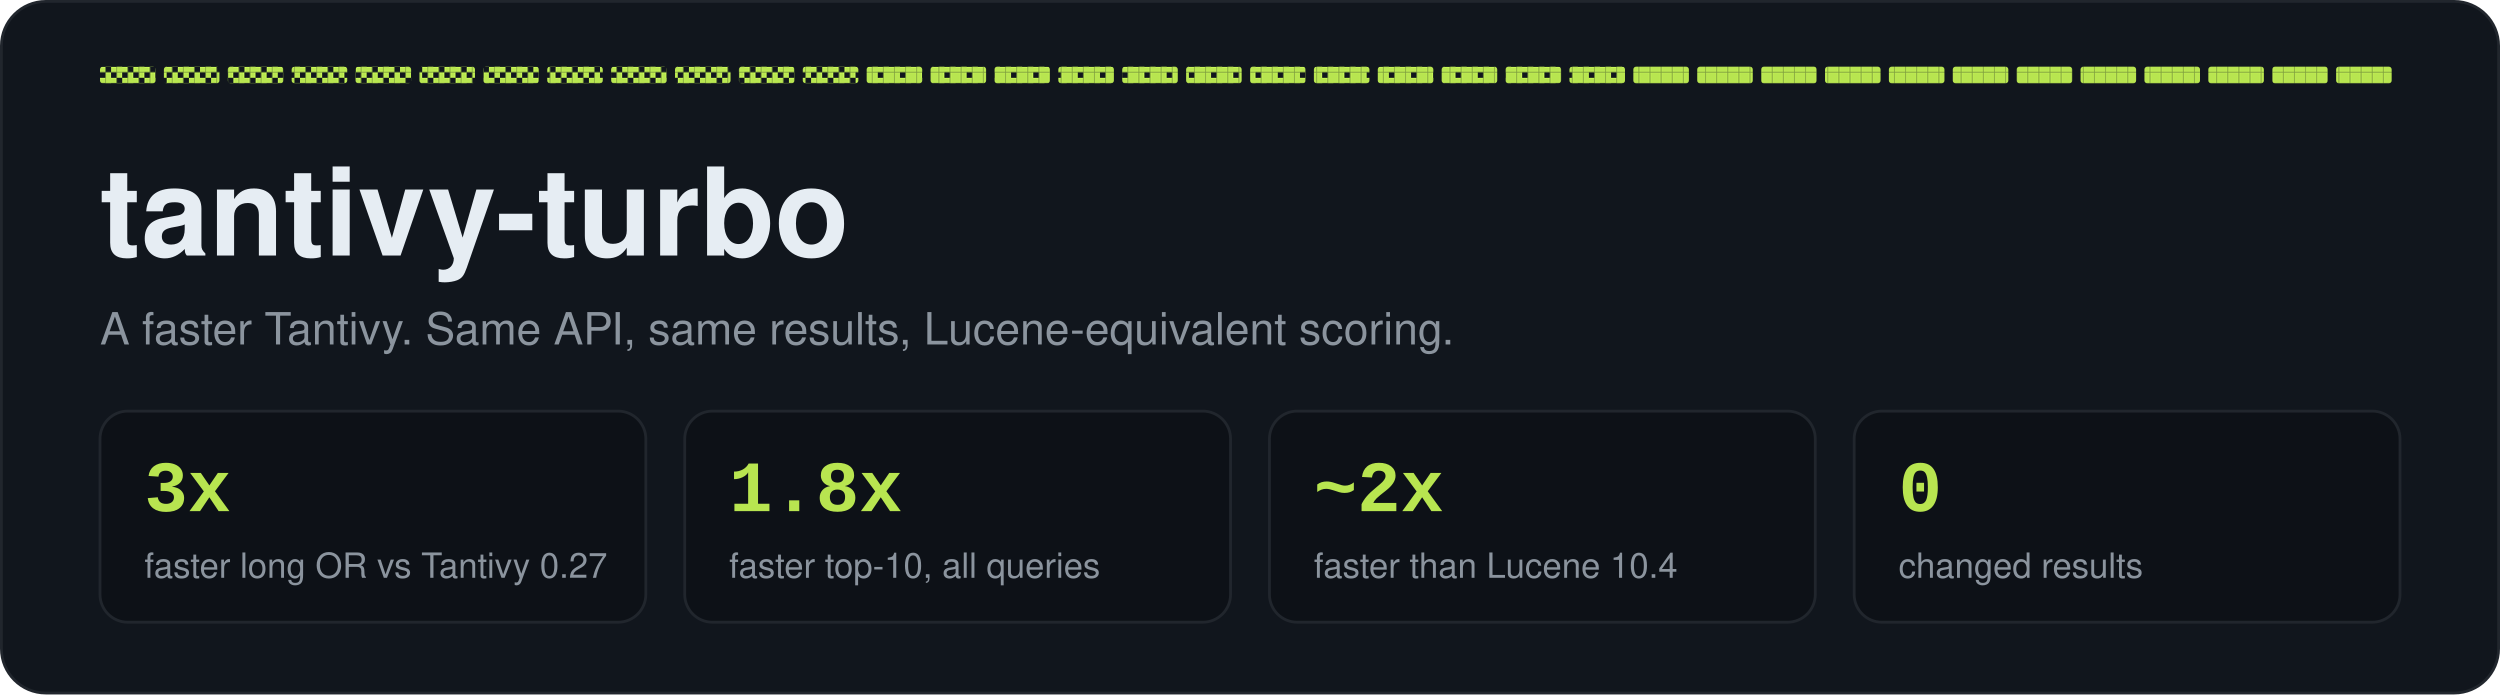
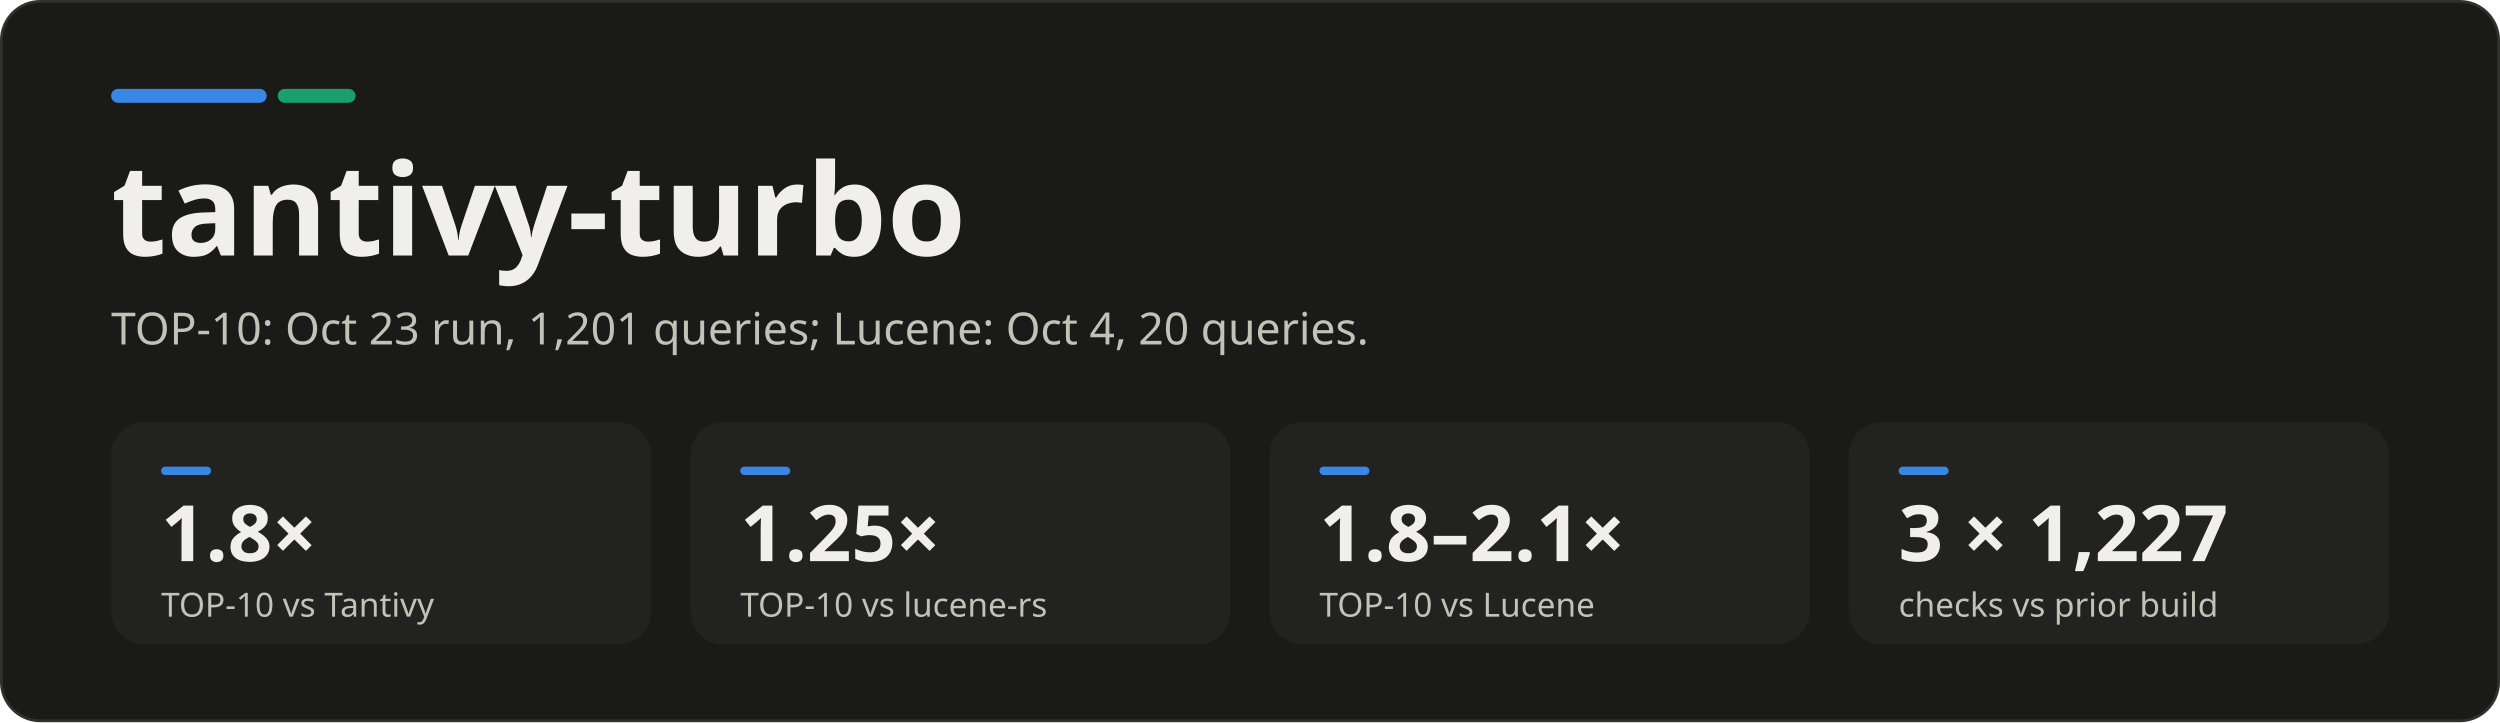
- <svg xmlns="http://www.w3.org/2000/svg" width="900" height="250" viewBox="0 0 900 250">
-   <defs>
-     <pattern id="fast6" width="8" height="8" patternUnits="userSpaceOnUse">
-       <rect x="0" y="0" width="2" height="2" fill="#b8e550" />
-       <rect x="4" y="0" width="2" height="2" fill="#b8e550" />
-       <rect x="2" y="2" width="2" height="2" fill="#b8e550" />
-       <rect x="0" y="4" width="2" height="2" fill="#b8e550" />
-       <rect x="4" y="4" width="2" height="2" fill="#b8e550" />
-       <rect x="6" y="6" width="2" height="2" fill="#b8e550" />
-     </pattern>
-     <pattern id="fast10" width="8" height="8" patternUnits="userSpaceOnUse">
-       <rect x="0" y="0" width="2" height="2" fill="#b8e550" />
-       <rect x="2" y="0" width="2" height="2" fill="#b8e550" />
-       <rect x="4" y="0" width="2" height="2" fill="#b8e550" />
-       <rect x="2" y="2" width="2" height="2" fill="#b8e550" />
-       <rect x="6" y="2" width="2" height="2" fill="#b8e550" />
-       <rect x="0" y="4" width="2" height="2" fill="#b8e550" />
-       <rect x="4" y="4" width="2" height="2" fill="#b8e550" />
-       <rect x="6" y="4" width="2" height="2" fill="#b8e550" />
-       <rect x="2" y="6" width="2" height="2" fill="#b8e550" />
-       <rect x="6" y="6" width="2" height="2" fill="#b8e550" />
-     </pattern>
-     <pattern id="fast13" width="8" height="8" patternUnits="userSpaceOnUse">
-       <rect x="0" y="0" width="2" height="2" fill="#b8e550" />
-       <rect x="2" y="0" width="2" height="2" fill="#b8e550" />
-       <rect x="4" y="0" width="2" height="2" fill="#b8e550" />
-       <rect x="6" y="0" width="2" height="2" fill="#b8e550" />
-       <rect x="0" y="2" width="2" height="2" fill="#b8e550" />
-       <rect x="2" y="2" width="2" height="2" fill="#b8e550" />
-       <rect x="6" y="2" width="2" height="2" fill="#b8e550" />
-       <rect x="0" y="4" width="2" height="2" fill="#b8e550" />
-       <rect x="2" y="4" width="2" height="2" fill="#b8e550" />
-       <rect x="4" y="4" width="2" height="2" fill="#b8e550" />
-       <rect x="6" y="4" width="2" height="2" fill="#b8e550" />
-       <rect x="2" y="6" width="2" height="2" fill="#b8e550" />
-       <rect x="6" y="6" width="2" height="2" fill="#b8e550" />
-     </pattern>
-     <pattern id="fast16" width="8" height="8" patternUnits="userSpaceOnUse">
-       <rect x="0" y="0" width="2" height="2" fill="#b8e550" />
-       <rect x="2" y="0" width="2" height="2" fill="#b8e550" />
-       <rect x="4" y="0" width="2" height="2" fill="#b8e550" />
-       <rect x="6" y="0" width="2" height="2" fill="#b8e550" />
-       <rect x="0" y="2" width="2" height="2" fill="#b8e550" />
-       <rect x="2" y="2" width="2" height="2" fill="#b8e550" />
-       <rect x="4" y="2" width="2" height="2" fill="#b8e550" />
-       <rect x="6" y="2" width="2" height="2" fill="#b8e550" />
-       <rect x="0" y="4" width="2" height="2" fill="#b8e550" />
-       <rect x="2" y="4" width="2" height="2" fill="#b8e550" />
-       <rect x="4" y="4" width="2" height="2" fill="#b8e550" />
-       <rect x="6" y="4" width="2" height="2" fill="#b8e550" />
-       <rect x="0" y="6" width="2" height="2" fill="#b8e550" />
-       <rect x="2" y="6" width="2" height="2" fill="#b8e550" />
-       <rect x="4" y="6" width="2" height="2" fill="#b8e550" />
-       <rect x="6" y="6" width="2" height="2" fill="#b8e550" />
-     </pattern>
-     <pattern id="fast26" width="8" height="8" patternUnits="userSpaceOnUse">
-       <rect x="0" y="0" width="2" height="2" fill="#4fc3b0" />
-       <rect x="4" y="0" width="2" height="2" fill="#4fc3b0" />
-       <rect x="2" y="2" width="2" height="2" fill="#4fc3b0" />
-       <rect x="0" y="4" width="2" height="2" fill="#4fc3b0" />
-       <rect x="4" y="4" width="2" height="2" fill="#4fc3b0" />
-       <rect x="6" y="6" width="2" height="2" fill="#4fc3b0" />
-     </pattern>
-     <pattern id="fast210" width="8" height="8" patternUnits="userSpaceOnUse">
-       <rect x="0" y="0" width="2" height="2" fill="#4fc3b0" />
-       <rect x="2" y="0" width="2" height="2" fill="#4fc3b0" />
-       <rect x="4" y="0" width="2" height="2" fill="#4fc3b0" />
-       <rect x="2" y="2" width="2" height="2" fill="#4fc3b0" />
-       <rect x="6" y="2" width="2" height="2" fill="#4fc3b0" />
-       <rect x="0" y="4" width="2" height="2" fill="#4fc3b0" />
-       <rect x="4" y="4" width="2" height="2" fill="#4fc3b0" />
-       <rect x="6" y="4" width="2" height="2" fill="#4fc3b0" />
-       <rect x="2" y="6" width="2" height="2" fill="#4fc3b0" />
-       <rect x="6" y="6" width="2" height="2" fill="#4fc3b0" />
-     </pattern>
-     <pattern id="fast213" width="8" height="8" patternUnits="userSpaceOnUse">
-       <rect x="0" y="0" width="2" height="2" fill="#4fc3b0" />
-       <rect x="2" y="0" width="2" height="2" fill="#4fc3b0" />
-       <rect x="4" y="0" width="2" height="2" fill="#4fc3b0" />
-       <rect x="6" y="0" width="2" height="2" fill="#4fc3b0" />
-       <rect x="0" y="2" width="2" height="2" fill="#4fc3b0" />
-       <rect x="2" y="2" width="2" height="2" fill="#4fc3b0" />
-       <rect x="6" y="2" width="2" height="2" fill="#4fc3b0" />
-       <rect x="0" y="4" width="2" height="2" fill="#4fc3b0" />
-       <rect x="2" y="4" width="2" height="2" fill="#4fc3b0" />
-       <rect x="4" y="4" width="2" height="2" fill="#4fc3b0" />
-       <rect x="6" y="4" width="2" height="2" fill="#4fc3b0" />
-       <rect x="2" y="6" width="2" height="2" fill="#4fc3b0" />
-       <rect x="6" y="6" width="2" height="2" fill="#4fc3b0" />
-     </pattern>
-     <pattern id="fast216" width="8" height="8" patternUnits="userSpaceOnUse">
-       <rect x="0" y="0" width="2" height="2" fill="#4fc3b0" />
-       <rect x="2" y="0" width="2" height="2" fill="#4fc3b0" />
-       <rect x="4" y="0" width="2" height="2" fill="#4fc3b0" />
-       <rect x="6" y="0" width="2" height="2" fill="#4fc3b0" />
-       <rect x="0" y="2" width="2" height="2" fill="#4fc3b0" />
-       <rect x="2" y="2" width="2" height="2" fill="#4fc3b0" />
-       <rect x="4" y="2" width="2" height="2" fill="#4fc3b0" />
-       <rect x="6" y="2" width="2" height="2" fill="#4fc3b0" />
-       <rect x="0" y="4" width="2" height="2" fill="#4fc3b0" />
-       <rect x="2" y="4" width="2" height="2" fill="#4fc3b0" />
-       <rect x="4" y="4" width="2" height="2" fill="#4fc3b0" />
-       <rect x="6" y="4" width="2" height="2" fill="#4fc3b0" />
-       <rect x="0" y="6" width="2" height="2" fill="#4fc3b0" />
-       <rect x="2" y="6" width="2" height="2" fill="#4fc3b0" />
-       <rect x="4" y="6" width="2" height="2" fill="#4fc3b0" />
-       <rect x="6" y="6" width="2" height="2" fill="#4fc3b0" />
-     </pattern>
-     <pattern id="slow6" width="8" height="8" patternUnits="userSpaceOnUse">
-       <rect x="0" y="0" width="2" height="2" fill="#f08a7e" />
-       <rect x="4" y="0" width="2" height="2" fill="#f08a7e" />
-       <rect x="2" y="2" width="2" height="2" fill="#f08a7e" />
-       <rect x="0" y="4" width="2" height="2" fill="#f08a7e" />
-       <rect x="4" y="4" width="2" height="2" fill="#f08a7e" />
-       <rect x="6" y="6" width="2" height="2" fill="#f08a7e" />
-     </pattern>
-     <pattern id="slow10" width="8" height="8" patternUnits="userSpaceOnUse">
-       <rect x="0" y="0" width="2" height="2" fill="#f08a7e" />
-       <rect x="2" y="0" width="2" height="2" fill="#f08a7e" />
-       <rect x="4" y="0" width="2" height="2" fill="#f08a7e" />
-       <rect x="2" y="2" width="2" height="2" fill="#f08a7e" />
-       <rect x="6" y="2" width="2" height="2" fill="#f08a7e" />
-       <rect x="0" y="4" width="2" height="2" fill="#f08a7e" />
-       <rect x="4" y="4" width="2" height="2" fill="#f08a7e" />
-       <rect x="6" y="4" width="2" height="2" fill="#f08a7e" />
-       <rect x="2" y="6" width="2" height="2" fill="#f08a7e" />
-       <rect x="6" y="6" width="2" height="2" fill="#f08a7e" />
-     </pattern>
-     <pattern id="slow13" width="8" height="8" patternUnits="userSpaceOnUse">
-       <rect x="0" y="0" width="2" height="2" fill="#f08a7e" />
-       <rect x="2" y="0" width="2" height="2" fill="#f08a7e" />
-       <rect x="4" y="0" width="2" height="2" fill="#f08a7e" />
-       <rect x="6" y="0" width="2" height="2" fill="#f08a7e" />
-       <rect x="0" y="2" width="2" height="2" fill="#f08a7e" />
-       <rect x="2" y="2" width="2" height="2" fill="#f08a7e" />
-       <rect x="6" y="2" width="2" height="2" fill="#f08a7e" />
-       <rect x="0" y="4" width="2" height="2" fill="#f08a7e" />
-       <rect x="2" y="4" width="2" height="2" fill="#f08a7e" />
-       <rect x="4" y="4" width="2" height="2" fill="#f08a7e" />
-       <rect x="6" y="4" width="2" height="2" fill="#f08a7e" />
-       <rect x="2" y="6" width="2" height="2" fill="#f08a7e" />
-       <rect x="6" y="6" width="2" height="2" fill="#f08a7e" />
-     </pattern>
-     <pattern id="slow16" width="8" height="8" patternUnits="userSpaceOnUse">
-       <rect x="0" y="0" width="2" height="2" fill="#f08a7e" />
-       <rect x="2" y="0" width="2" height="2" fill="#f08a7e" />
-       <rect x="4" y="0" width="2" height="2" fill="#f08a7e" />
-       <rect x="6" y="0" width="2" height="2" fill="#f08a7e" />
-       <rect x="0" y="2" width="2" height="2" fill="#f08a7e" />
-       <rect x="2" y="2" width="2" height="2" fill="#f08a7e" />
-       <rect x="4" y="2" width="2" height="2" fill="#f08a7e" />
-       <rect x="6" y="2" width="2" height="2" fill="#f08a7e" />
-       <rect x="0" y="4" width="2" height="2" fill="#f08a7e" />
-       <rect x="2" y="4" width="2" height="2" fill="#f08a7e" />
-       <rect x="4" y="4" width="2" height="2" fill="#f08a7e" />
-       <rect x="6" y="4" width="2" height="2" fill="#f08a7e" />
-       <rect x="0" y="6" width="2" height="2" fill="#f08a7e" />
-       <rect x="2" y="6" width="2" height="2" fill="#f08a7e" />
-       <rect x="4" y="6" width="2" height="2" fill="#f08a7e" />
-       <rect x="6" y="6" width="2" height="2" fill="#f08a7e" />
-     </pattern>
-     <pattern id="neutral6" width="8" height="8" patternUnits="userSpaceOnUse">
-       <rect x="0" y="0" width="2" height="2" fill="#6e7681" />
-       <rect x="4" y="0" width="2" height="2" fill="#6e7681" />
-       <rect x="2" y="2" width="2" height="2" fill="#6e7681" />
-       <rect x="0" y="4" width="2" height="2" fill="#6e7681" />
-       <rect x="4" y="4" width="2" height="2" fill="#6e7681" />
-       <rect x="6" y="6" width="2" height="2" fill="#6e7681" />
-     </pattern>
-     <pattern id="neutral10" width="8" height="8" patternUnits="userSpaceOnUse">
-       <rect x="0" y="0" width="2" height="2" fill="#6e7681" />
-       <rect x="2" y="0" width="2" height="2" fill="#6e7681" />
-       <rect x="4" y="0" width="2" height="2" fill="#6e7681" />
-       <rect x="2" y="2" width="2" height="2" fill="#6e7681" />
-       <rect x="6" y="2" width="2" height="2" fill="#6e7681" />
-       <rect x="0" y="4" width="2" height="2" fill="#6e7681" />
-       <rect x="4" y="4" width="2" height="2" fill="#6e7681" />
-       <rect x="6" y="4" width="2" height="2" fill="#6e7681" />
-       <rect x="2" y="6" width="2" height="2" fill="#6e7681" />
-       <rect x="6" y="6" width="2" height="2" fill="#6e7681" />
-     </pattern>
-     <pattern id="neutral13" width="8" height="8" patternUnits="userSpaceOnUse">
-       <rect x="0" y="0" width="2" height="2" fill="#6e7681" />
-       <rect x="2" y="0" width="2" height="2" fill="#6e7681" />
-       <rect x="4" y="0" width="2" height="2" fill="#6e7681" />
-       <rect x="6" y="0" width="2" height="2" fill="#6e7681" />
-       <rect x="0" y="2" width="2" height="2" fill="#6e7681" />
-       <rect x="2" y="2" width="2" height="2" fill="#6e7681" />
-       <rect x="6" y="2" width="2" height="2" fill="#6e7681" />
-       <rect x="0" y="4" width="2" height="2" fill="#6e7681" />
-       <rect x="2" y="4" width="2" height="2" fill="#6e7681" />
-       <rect x="4" y="4" width="2" height="2" fill="#6e7681" />
-       <rect x="6" y="4" width="2" height="2" fill="#6e7681" />
-       <rect x="2" y="6" width="2" height="2" fill="#6e7681" />
-       <rect x="6" y="6" width="2" height="2" fill="#6e7681" />
-     </pattern>
-     <pattern id="neutral16" width="8" height="8" patternUnits="userSpaceOnUse">
-       <rect x="0" y="0" width="2" height="2" fill="#6e7681" />
-       <rect x="2" y="0" width="2" height="2" fill="#6e7681" />
-       <rect x="4" y="0" width="2" height="2" fill="#6e7681" />
-       <rect x="6" y="0" width="2" height="2" fill="#6e7681" />
-       <rect x="0" y="2" width="2" height="2" fill="#6e7681" />
-       <rect x="2" y="2" width="2" height="2" fill="#6e7681" />
-       <rect x="4" y="2" width="2" height="2" fill="#6e7681" />
-       <rect x="6" y="2" width="2" height="2" fill="#6e7681" />
-       <rect x="0" y="4" width="2" height="2" fill="#6e7681" />
-       <rect x="2" y="4" width="2" height="2" fill="#6e7681" />
-       <rect x="4" y="4" width="2" height="2" fill="#6e7681" />
-       <rect x="6" y="4" width="2" height="2" fill="#6e7681" />
-       <rect x="0" y="6" width="2" height="2" fill="#6e7681" />
-       <rect x="2" y="6" width="2" height="2" fill="#6e7681" />
-       <rect x="4" y="6" width="2" height="2" fill="#6e7681" />
-       <rect x="6" y="6" width="2" height="2" fill="#6e7681" />
-     </pattern>
-     <pattern id="ink6" width="8" height="8" patternUnits="userSpaceOnUse">
-       <rect x="0" y="0" width="2" height="2" fill="#e6edf3" />
-       <rect x="4" y="0" width="2" height="2" fill="#e6edf3" />
-       <rect x="2" y="2" width="2" height="2" fill="#e6edf3" />
-       <rect x="0" y="4" width="2" height="2" fill="#e6edf3" />
-       <rect x="4" y="4" width="2" height="2" fill="#e6edf3" />
-       <rect x="6" y="6" width="2" height="2" fill="#e6edf3" />
-     </pattern>
-     <pattern id="ink10" width="8" height="8" patternUnits="userSpaceOnUse">
-       <rect x="0" y="0" width="2" height="2" fill="#e6edf3" />
-       <rect x="2" y="0" width="2" height="2" fill="#e6edf3" />
-       <rect x="4" y="0" width="2" height="2" fill="#e6edf3" />
-       <rect x="2" y="2" width="2" height="2" fill="#e6edf3" />
-       <rect x="6" y="2" width="2" height="2" fill="#e6edf3" />
-       <rect x="0" y="4" width="2" height="2" fill="#e6edf3" />
-       <rect x="4" y="4" width="2" height="2" fill="#e6edf3" />
-       <rect x="6" y="4" width="2" height="2" fill="#e6edf3" />
-       <rect x="2" y="6" width="2" height="2" fill="#e6edf3" />
-       <rect x="6" y="6" width="2" height="2" fill="#e6edf3" />
-     </pattern>
-     <pattern id="ink13" width="8" height="8" patternUnits="userSpaceOnUse">
-       <rect x="0" y="0" width="2" height="2" fill="#e6edf3" />
-       <rect x="2" y="0" width="2" height="2" fill="#e6edf3" />
-       <rect x="4" y="0" width="2" height="2" fill="#e6edf3" />
-       <rect x="6" y="0" width="2" height="2" fill="#e6edf3" />
-       <rect x="0" y="2" width="2" height="2" fill="#e6edf3" />
-       <rect x="2" y="2" width="2" height="2" fill="#e6edf3" />
-       <rect x="6" y="2" width="2" height="2" fill="#e6edf3" />
-       <rect x="0" y="4" width="2" height="2" fill="#e6edf3" />
-       <rect x="2" y="4" width="2" height="2" fill="#e6edf3" />
-       <rect x="4" y="4" width="2" height="2" fill="#e6edf3" />
-       <rect x="6" y="4" width="2" height="2" fill="#e6edf3" />
-       <rect x="2" y="6" width="2" height="2" fill="#e6edf3" />
-       <rect x="6" y="6" width="2" height="2" fill="#e6edf3" />
-     </pattern>
-     <pattern id="ink16" width="8" height="8" patternUnits="userSpaceOnUse">
-       <rect x="0" y="0" width="2" height="2" fill="#e6edf3" />
-       <rect x="2" y="0" width="2" height="2" fill="#e6edf3" />
-       <rect x="4" y="0" width="2" height="2" fill="#e6edf3" />
-       <rect x="6" y="0" width="2" height="2" fill="#e6edf3" />
-       <rect x="0" y="2" width="2" height="2" fill="#e6edf3" />
-       <rect x="2" y="2" width="2" height="2" fill="#e6edf3" />
-       <rect x="4" y="2" width="2" height="2" fill="#e6edf3" />
-       <rect x="6" y="2" width="2" height="2" fill="#e6edf3" />
-       <rect x="0" y="4" width="2" height="2" fill="#e6edf3" />
-       <rect x="2" y="4" width="2" height="2" fill="#e6edf3" />
-       <rect x="4" y="4" width="2" height="2" fill="#e6edf3" />
-       <rect x="6" y="4" width="2" height="2" fill="#e6edf3" />
-       <rect x="0" y="6" width="2" height="2" fill="#e6edf3" />
-       <rect x="2" y="6" width="2" height="2" fill="#e6edf3" />
-       <rect x="4" y="6" width="2" height="2" fill="#e6edf3" />
-       <rect x="6" y="6" width="2" height="2" fill="#e6edf3" />
-     </pattern>
-   </defs>
-   <rect x="0.5" y="0.5" width="899" height="249" rx="16" fill="#11161d" stroke="#21262d" />
-   <rect x="36.0" y="24" width="20.0" height="6" rx="1" fill="url(#fast10)" />
-   <rect x="59.0" y="24" width="20.0" height="6" rx="1" fill="url(#fast10)" />
-   <rect x="82.0" y="24" width="20.0" height="6" rx="1" fill="url(#fast10)" />
-   <rect x="105.0" y="24" width="20.0" height="6" rx="1" fill="url(#fast10)" />
-   <rect x="128.0" y="24" width="20.0" height="6" rx="1" fill="url(#fast10)" />
-   <rect x="151.0" y="24" width="20.0" height="6" rx="1" fill="url(#fast10)" />
-   <rect x="174.0" y="24" width="20.0" height="6" rx="1" fill="url(#fast10)" />
-   <rect x="197.0" y="24" width="20.0" height="6" rx="1" fill="url(#fast10)" />
-   <rect x="220.0" y="24" width="20.0" height="6" rx="1" fill="url(#fast10)" />
-   <rect x="243.0" y="24" width="20.0" height="6" rx="1" fill="url(#fast10)" />
-   <rect x="266.0" y="24" width="20.0" height="6" rx="1" fill="url(#fast10)" />
-   <rect x="289.0" y="24" width="20.0" height="6" rx="1" fill="url(#fast10)" />
-   <rect x="312.0" y="24" width="20.0" height="6" rx="1" fill="url(#fast13)" />
-   <rect x="335.0" y="24" width="20.0" height="6" rx="1" fill="url(#fast13)" />
-   <rect x="358.0" y="24" width="20.0" height="6" rx="1" fill="url(#fast13)" />
-   <rect x="381.0" y="24" width="20.0" height="6" rx="1" fill="url(#fast13)" />
-   <rect x="404.0" y="24" width="20.0" height="6" rx="1" fill="url(#fast13)" />
-   <rect x="427.0" y="24" width="20.0" height="6" rx="1" fill="url(#fast13)" />
-   <rect x="450.0" y="24" width="20.0" height="6" rx="1" fill="url(#fast13)" />
-   <rect x="473.0" y="24" width="20.0" height="6" rx="1" fill="url(#fast13)" />
-   <rect x="496.0" y="24" width="20.0" height="6" rx="1" fill="url(#fast13)" />
-   <rect x="519.0" y="24" width="20.0" height="6" rx="1" fill="url(#fast13)" />
-   <rect x="542.0" y="24" width="20.0" height="6" rx="1" fill="url(#fast13)" />
-   <rect x="565.0" y="24" width="20.0" height="6" rx="1" fill="url(#fast13)" />
-   <rect x="588.0" y="24" width="20.0" height="6" rx="1" fill="url(#fast16)" />
-   <rect x="611.0" y="24" width="20.0" height="6" rx="1" fill="url(#fast16)" />
-   <rect x="634.0" y="24" width="20.0" height="6" rx="1" fill="url(#fast16)" />
-   <rect x="657.0" y="24" width="20.0" height="6" rx="1" fill="url(#fast16)" />
-   <rect x="680.0" y="24" width="20.0" height="6" rx="1" fill="url(#fast16)" />
-   <rect x="703.0" y="24" width="20.0" height="6" rx="1" fill="url(#fast16)" />
-   <rect x="726.0" y="24" width="20.0" height="6" rx="1" fill="url(#fast16)" />
-   <rect x="749.0" y="24" width="20.0" height="6" rx="1" fill="url(#fast16)" />
-   <rect x="772.0" y="24" width="20.0" height="6" rx="1" fill="url(#fast16)" />
-   <rect x="795.0" y="24" width="20.0" height="6" rx="1" fill="url(#fast16)" />
-   <rect x="818.0" y="24" width="20.0" height="6" rx="1" fill="url(#fast16)" />
-   <rect x="841.0" y="24" width="20.0" height="6" rx="1" fill="url(#fast16)" />
-   <text x="36.0" y="92.0" font-size="44" font-weight="700" fill="#e6edf3" text-anchor="start" font-family="-apple-system, BlinkMacSystemFont, 'Segoe UI', Helvetica, Arial, sans-serif" opacity="1">tantivy-turbo</text>
-   <text x="36.0" y="124.0" font-size="16" font-weight="400" fill="#8b949e" text-anchor="start" font-family="-apple-system, BlinkMacSystemFont, 'Segoe UI', Helvetica, Arial, sans-serif" opacity="1">A faster Tantivy. Same API, same results, Lucene-equivalent scoring.</text>
-   <rect x="36.0" y="148" width="196.5" height="76" rx="10" fill="#0d1117" stroke="#21262d" />
-   <text x="52.0" y="184.0" font-size="26" font-weight="700" fill="#b8e550" text-anchor="start" font-family="ui-monospace, SFMono-Regular, Menlo, Consolas, 'Liberation Mono', monospace" opacity="1">3x</text>
-   <text x="52.0" y="208.0" font-size="12.5" font-weight="400" fill="#8b949e" text-anchor="start" font-family="-apple-system, BlinkMacSystemFont, 'Segoe UI', Helvetica, Arial, sans-serif" opacity="1">faster long OR vs Tantivy 0.27</text>
-   <rect x="246.5" y="148" width="196.5" height="76" rx="10" fill="#0d1117" stroke="#21262d" />
-   <text x="262.5" y="184.0" font-size="26" font-weight="700" fill="#b8e550" text-anchor="start" font-family="ui-monospace, SFMono-Regular, Menlo, Consolas, 'Liberation Mono', monospace" opacity="1">1.8x</text>
-   <text x="262.5" y="208.0" font-size="12.5" font-weight="400" fill="#8b949e" text-anchor="start" font-family="-apple-system, BlinkMacSystemFont, 'Segoe UI', Helvetica, Arial, sans-serif" opacity="1">faster top-10, all queries</text>
-   <rect x="457.0" y="148" width="196.5" height="76" rx="10" fill="#0d1117" stroke="#21262d" />
-   <text x="473.0" y="184.0" font-size="26" font-weight="700" fill="#b8e550" text-anchor="start" font-family="ui-monospace, SFMono-Regular, Menlo, Consolas, 'Liberation Mono', monospace" opacity="1">~2x</text>
-   <text x="473.0" y="208.0" font-size="12.5" font-weight="400" fill="#8b949e" text-anchor="start" font-family="-apple-system, BlinkMacSystemFont, 'Segoe UI', Helvetica, Arial, sans-serif" opacity="1">faster than Lucene 10.4</text>
-   <rect x="667.5" y="148" width="196.5" height="76" rx="10" fill="#0d1117" stroke="#21262d" />
-   <text x="683.5" y="184.0" font-size="26" font-weight="700" fill="#b8e550" text-anchor="start" font-family="ui-monospace, SFMono-Regular, Menlo, Consolas, 'Liberation Mono', monospace" opacity="1">0</text>
-   <text x="683.5" y="208.0" font-size="12.5" font-weight="400" fill="#8b949e" text-anchor="start" font-family="-apple-system, BlinkMacSystemFont, 'Segoe UI', Helvetica, Arial, sans-serif" opacity="1">changed results</text>
+ <svg xmlns="http://www.w3.org/2000/svg" width="900" height="260" viewBox="0 0 900 260" role="img">
+   <rect x="0.5" y="0.5" width="899" height="259" rx="14" fill="#1a1a19" stroke="#30302d" />
+   <rect x="40" y="32" width="56" height="5" rx="2.5" fill="#3987e5" />
+   <rect x="100" y="32" width="28" height="5" rx="2.5" fill="#199e70" />
+   <text x="40.0" y="92.0" font-size="46" font-weight="750" fill="#f0efec" text-anchor="start" font-family="-apple-system, BlinkMacSystemFont, 'Segoe UI', 'Noto Sans', Helvetica, Arial, sans-serif">tantivy-turbo</text>
+   <text x="40.0" y="124.0" font-size="16" font-weight="400" fill="#c3c2b7" text-anchor="start" font-family="-apple-system, BlinkMacSystemFont, 'Segoe UI', 'Noto Sans', Helvetica, Arial, sans-serif">TOP-10: Oct 23 run, 1,201 queries; Lucene: Oct 4, 20 queries.</text>
+   <rect x="40.0" y="152" width="194.5" height="80" rx="12" fill="#222220" />
+   <rect x="58.0" y="168" width="18" height="3" rx="1.5" fill="#3987e5" />
+   <text x="58.0" y="202.0" font-size="28" font-weight="700" fill="#f0efec" text-anchor="start" font-family="-apple-system, BlinkMacSystemFont, 'Segoe UI', 'Noto Sans', Helvetica, Arial, sans-serif">1.8×</text>
+   <text x="58.0" y="222.0" font-size="12" font-weight="400" fill="#c3c2b7" text-anchor="start" font-family="-apple-system, BlinkMacSystemFont, 'Segoe UI', 'Noto Sans', Helvetica, Arial, sans-serif">TOP-10 vs Tantivy</text>
+   <rect x="248.5" y="152" width="194.5" height="80" rx="12" fill="#222220" />
+   <rect x="266.5" y="168" width="18" height="3" rx="1.5" fill="#3987e5" />
+   <text x="266.5" y="202.0" font-size="28" font-weight="700" fill="#f0efec" text-anchor="start" font-family="-apple-system, BlinkMacSystemFont, 'Segoe UI', 'Noto Sans', Helvetica, Arial, sans-serif">1.25×</text>
+   <text x="266.5" y="222.0" font-size="12" font-weight="400" fill="#c3c2b7" text-anchor="start" font-family="-apple-system, BlinkMacSystemFont, 'Segoe UI', 'Noto Sans', Helvetica, Arial, sans-serif">TOP-10 vs lucene-rs</text>
+   <rect x="457.0" y="152" width="194.5" height="80" rx="12" fill="#222220" />
+   <rect x="475.0" y="168" width="18" height="3" rx="1.5" fill="#3987e5" />
+   <text x="475.0" y="202.0" font-size="28" font-weight="700" fill="#f0efec" text-anchor="start" font-family="-apple-system, BlinkMacSystemFont, 'Segoe UI', 'Noto Sans', Helvetica, Arial, sans-serif">1.8–2.1×</text>
+   <text x="475.0" y="222.0" font-size="12" font-weight="400" fill="#c3c2b7" text-anchor="start" font-family="-apple-system, BlinkMacSystemFont, 'Segoe UI', 'Noto Sans', Helvetica, Arial, sans-serif">TOP-10 vs Lucene</text>
+   <rect x="665.5" y="152" width="194.5" height="80" rx="12" fill="#222220" />
+   <rect x="683.5" y="168" width="18" height="3" rx="1.5" fill="#3987e5" />
+   <text x="683.5" y="202.0" font-size="28" font-weight="700" fill="#f0efec" text-anchor="start" font-family="-apple-system, BlinkMacSystemFont, 'Segoe UI', 'Noto Sans', Helvetica, Arial, sans-serif">3 × 1,227</text>
+   <text x="683.5" y="222.0" font-size="12" font-weight="400" fill="#c3c2b7" text-anchor="start" font-family="-apple-system, BlinkMacSystemFont, 'Segoe UI', 'Noto Sans', Helvetica, Arial, sans-serif">checks vs prior build</text>
</svg>
